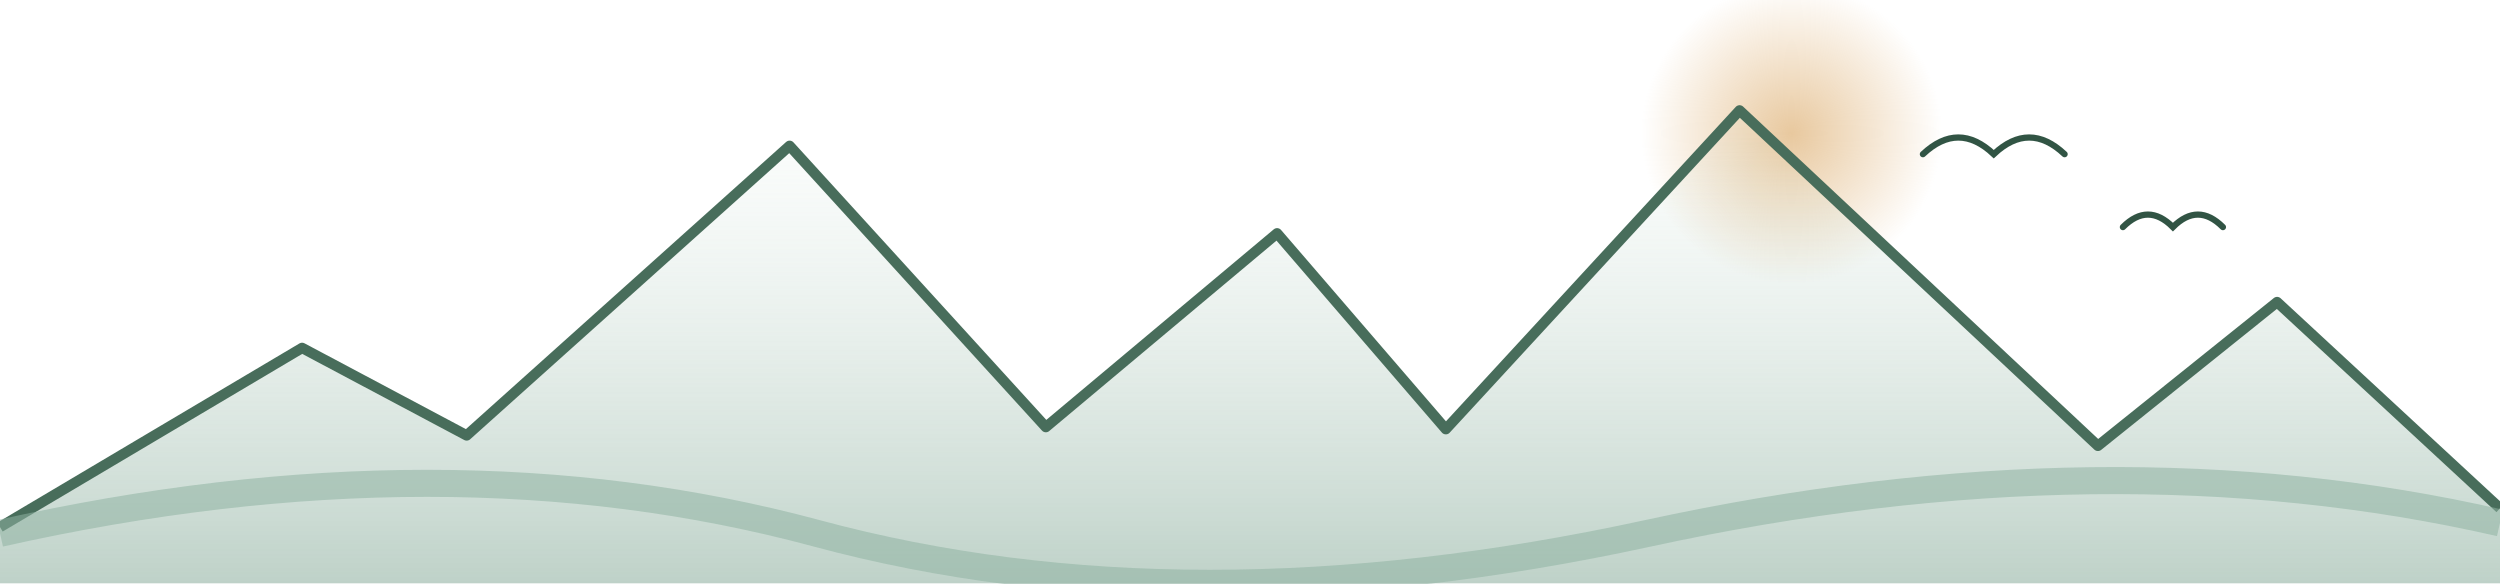
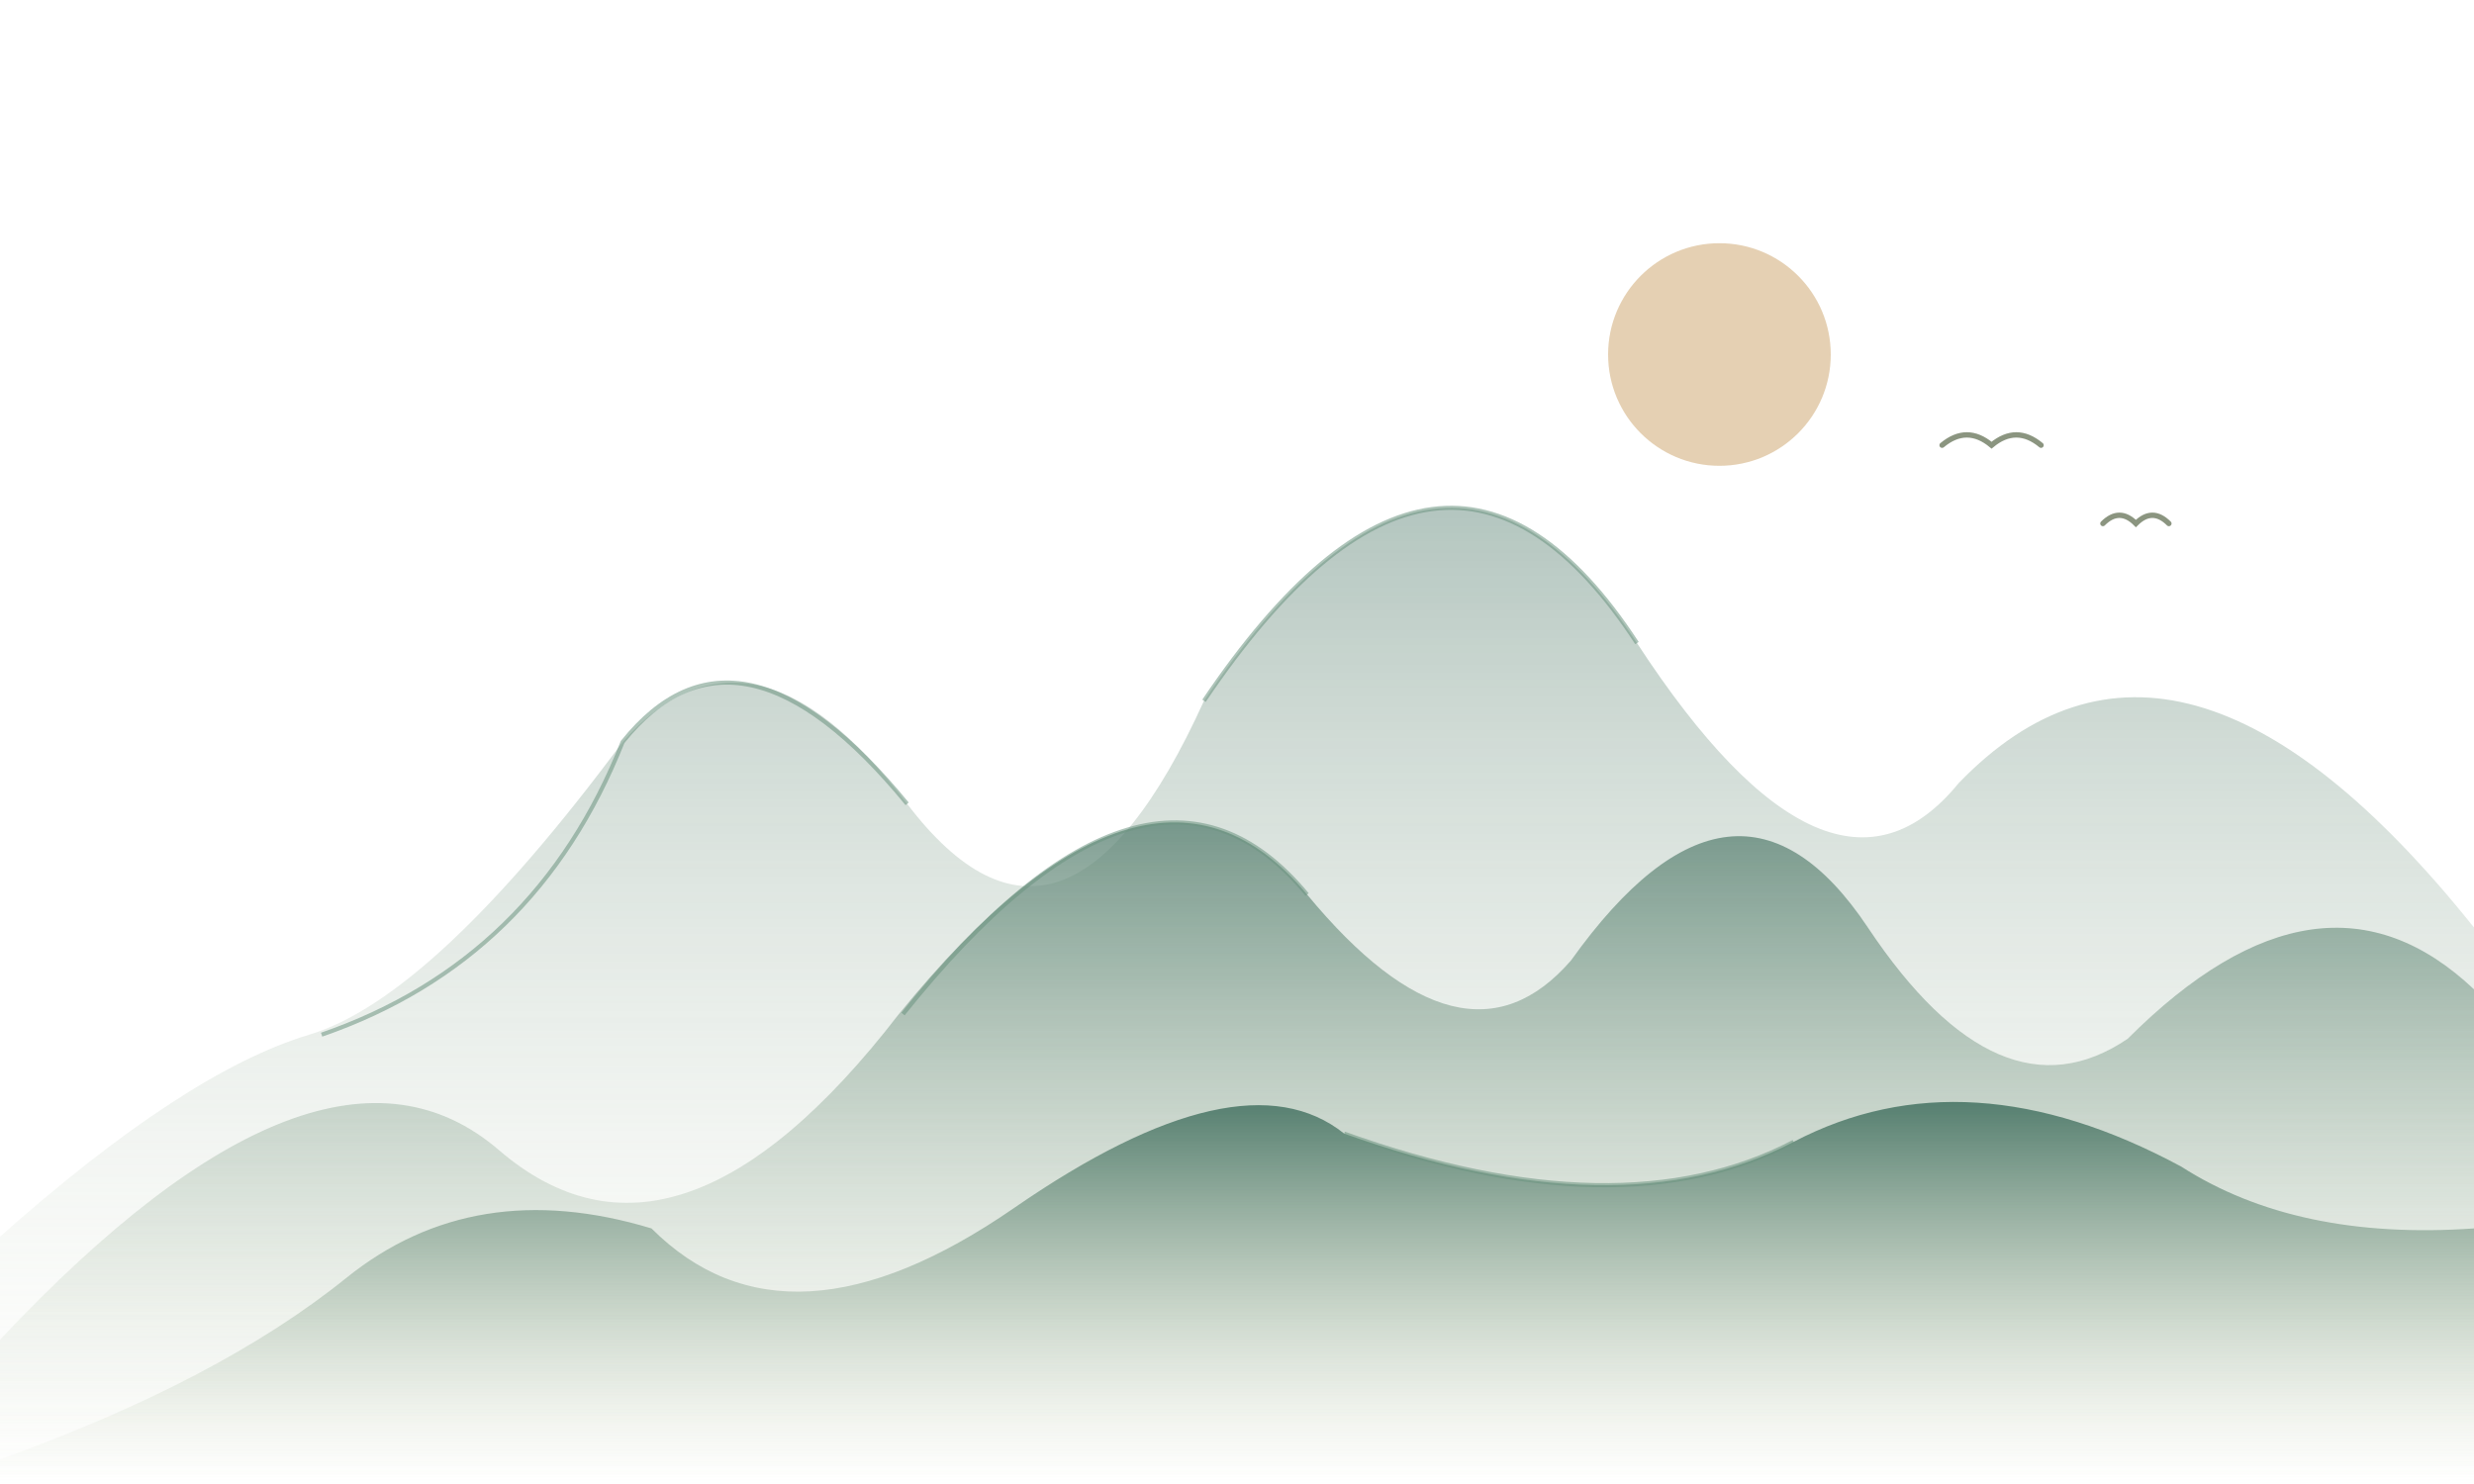
- <svg xmlns="http://www.w3.org/2000/svg" viewBox="0 0 1200 280">
+ <svg xmlns="http://www.w3.org/2000/svg" viewBox="0 0 600 360">
  <defs>
-     <linearGradient id="mist" x2="0" y2="1">
-       <stop stop-color="#c8ded3" stop-opacity=".05" />
-       <stop offset="1" stop-color="#6f9a85" stop-opacity=".45" />
+     <linearGradient id="mist" x1="0" y1="0" x2="0" y2="1">
+       <stop stop-color="#567f70" />
+       <stop offset="1" stop-color="#dce2cc" stop-opacity="0" />
    </linearGradient>
-     <radialGradient id="sun">
-       <stop stop-color="#d9a45e" stop-opacity=".6" />
-       <stop offset="1" stop-color="#d9a45e" stop-opacity="0" />
-     </radialGradient>
  </defs>
-   <circle cx="860" cy="64" r="72" fill="url(#sun)" />
-   <path d="M0 253L145 167l79 42 155-139 123 135 111-93 81 94 141-153 172 161 86-69 107 99v36H0Z" fill="url(#mist)" />
-   <path d="M0 253L145 167l79 42 155-139 123 135 111-93 81 94 141-153 172 161 86-69 107 99" fill="none" stroke="#486d5b" stroke-width="5" stroke-linejoin="round" />
-   <path d="M0 256q214-48 392 0t399 0 409-5" fill="none" stroke="#8fb3a2" stroke-width="13" opacity=".55" />
-   <g fill="none" stroke="#315444" stroke-width="3" stroke-linecap="round">
-     <path d="M923 74q17-16 34 0q17-16 34 0" />
-     <path d="M1019 109q12-12 24 0q12-12 24 0" />
+   <circle cx="417" cy="86" r="27" fill="#d7b78a" opacity=".65" />
+   <g fill="url(#mist)">
+     <path d="M0 300Q45 260 75 251T151 180Q182 145 220 195T292 170Q350 84 397 156T475 190Q528 135 600 225V360H0Z" opacity=".45" />
+     <path d="M0 325Q78 242 121 279T218 246Q279 171 317 217T381 233Q421 177 453 225T516 252Q563 205 600 240V360H0Z" opacity=".75" />
+     <path d="M0 354Q53 335 84 310T158 298Q191 331 246 293T326 275Q393 299 435 277T529 283Q557 301 600 298V360H0Z" />
+   </g>
+   <g fill="none" stroke="#6b9380" stroke-width="1" opacity=".55">
+     <path d="M78 251q52-18 73-71 28-35 69 15M292 170q58-86 105-14M219 246q60-75 98-29M326 275q67 24 109 2" />
+   </g>
+   <g fill="none" stroke="#8b9580" stroke-width="1.3" stroke-linecap="round">
+     <path d="M471 108q6-5 12 0 6-5 12 0M510 127q4-4 8 0 4-4 8 0" />
  </g>
</svg>
